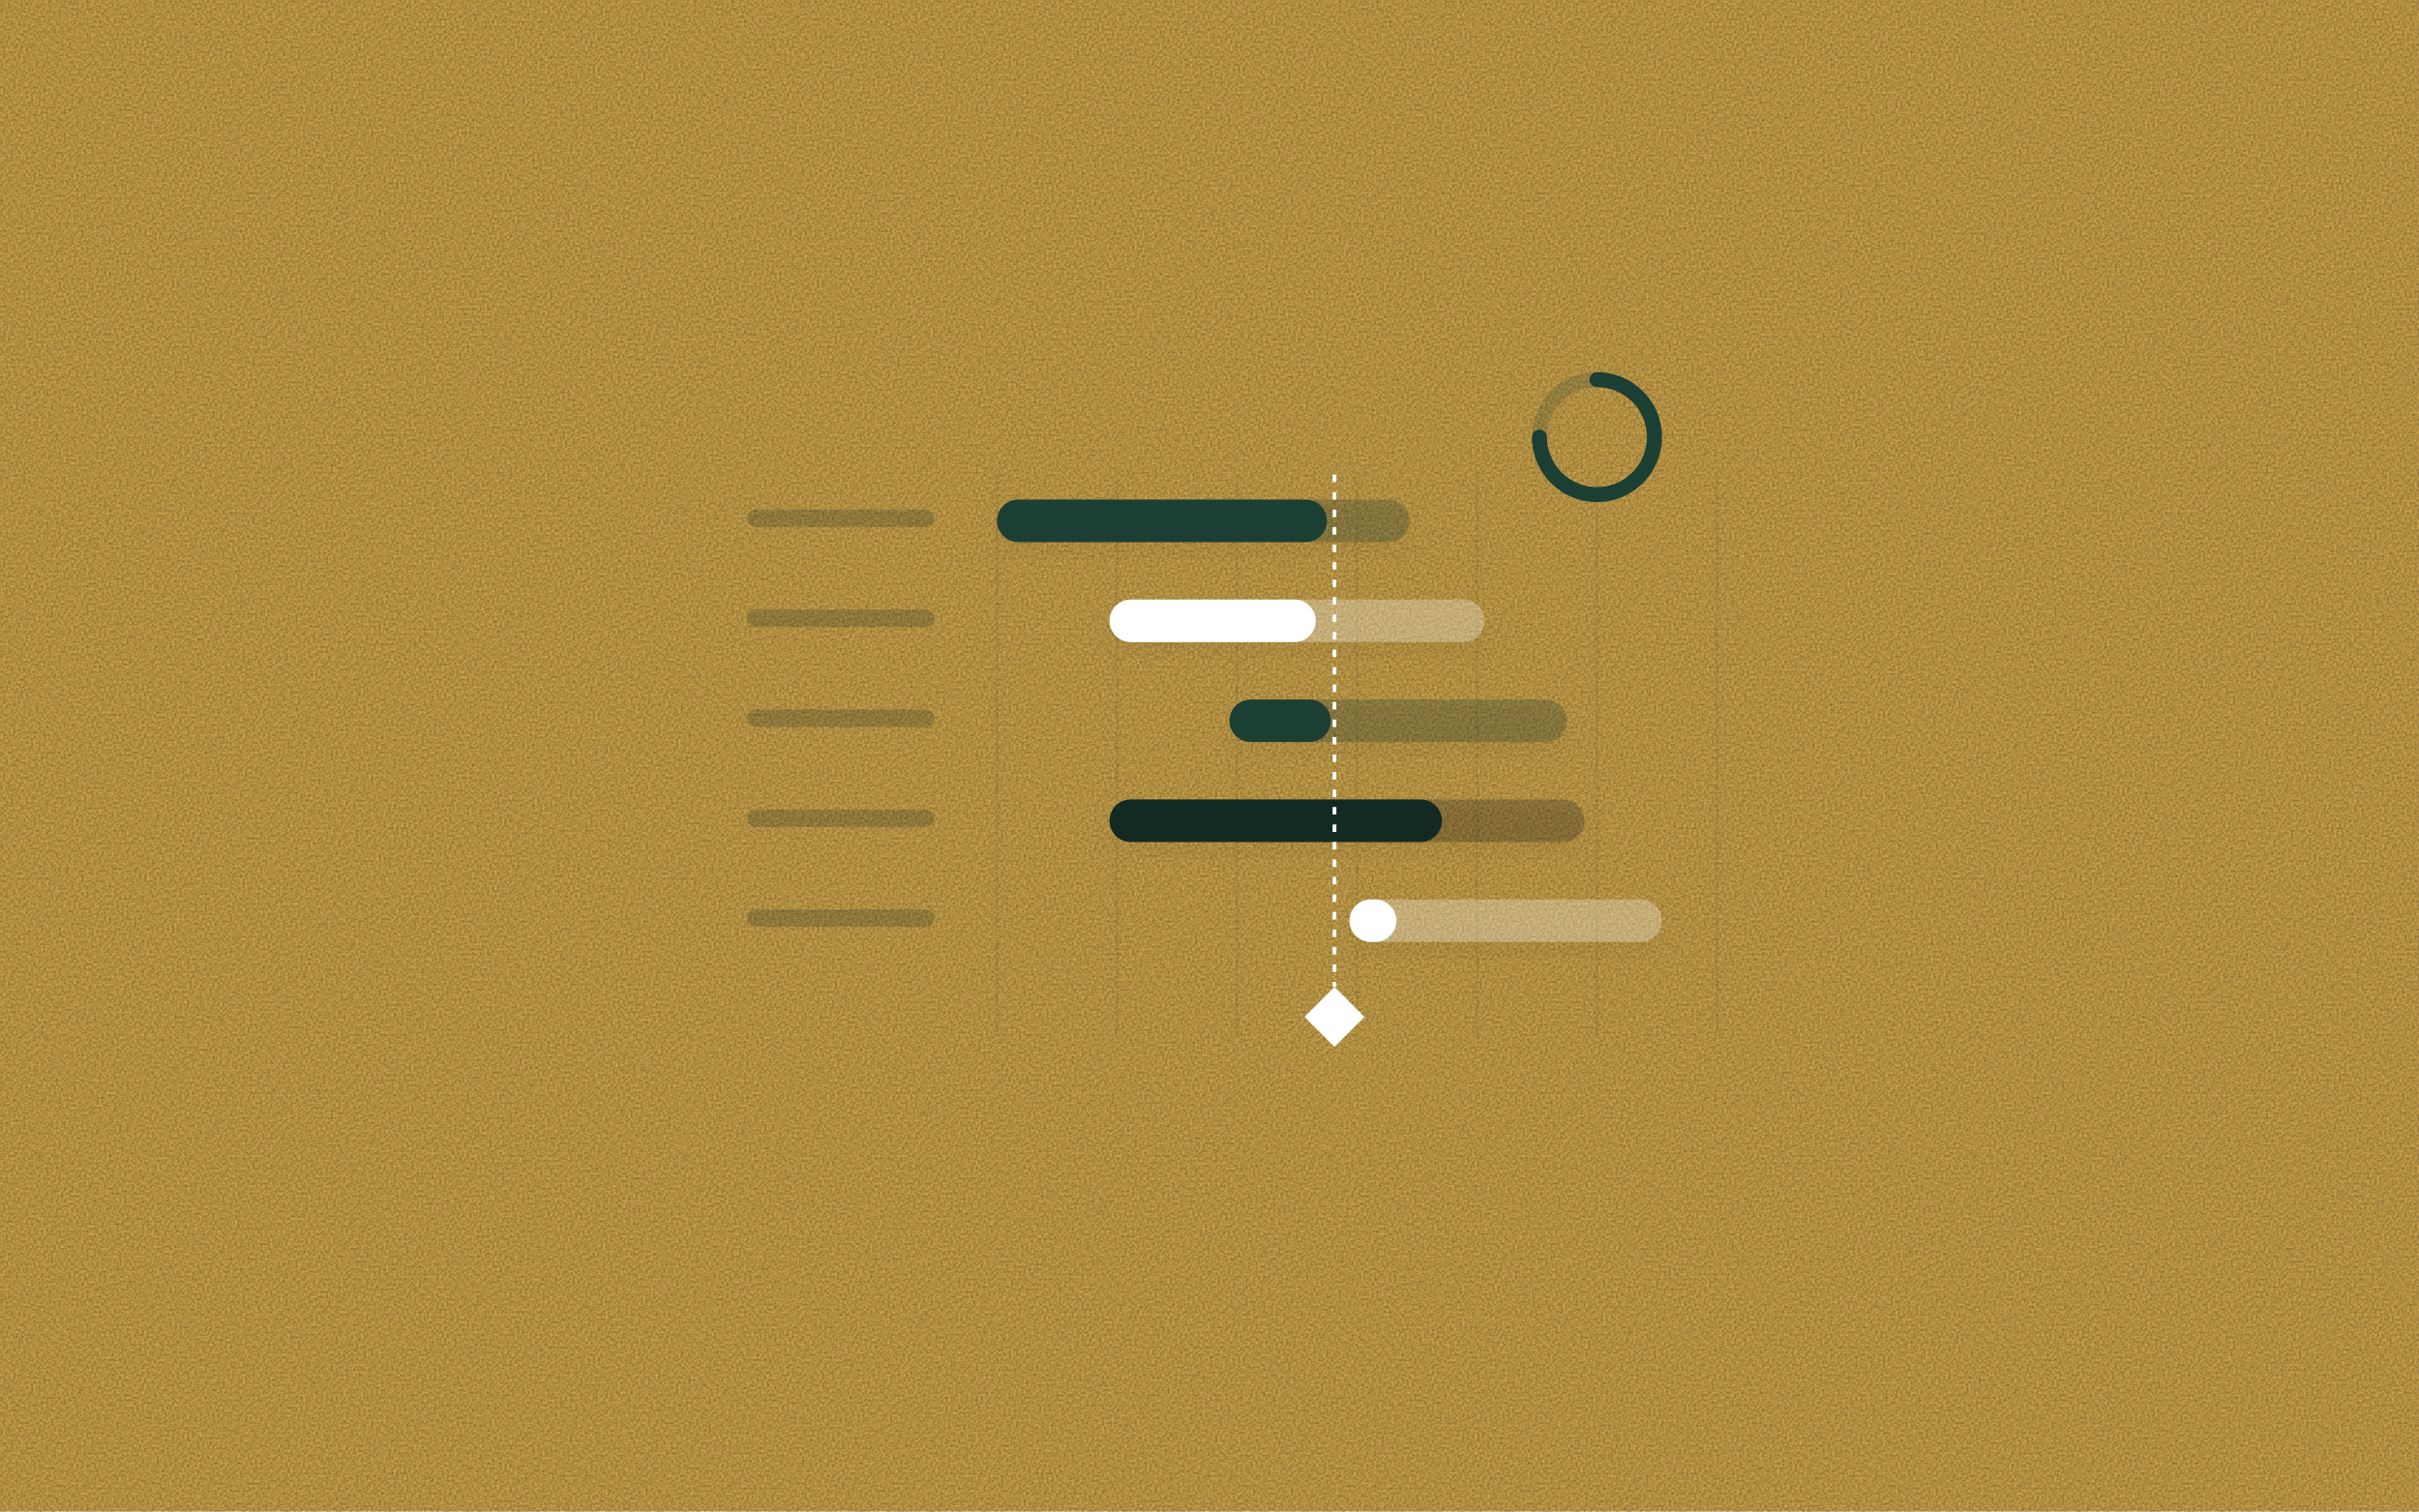
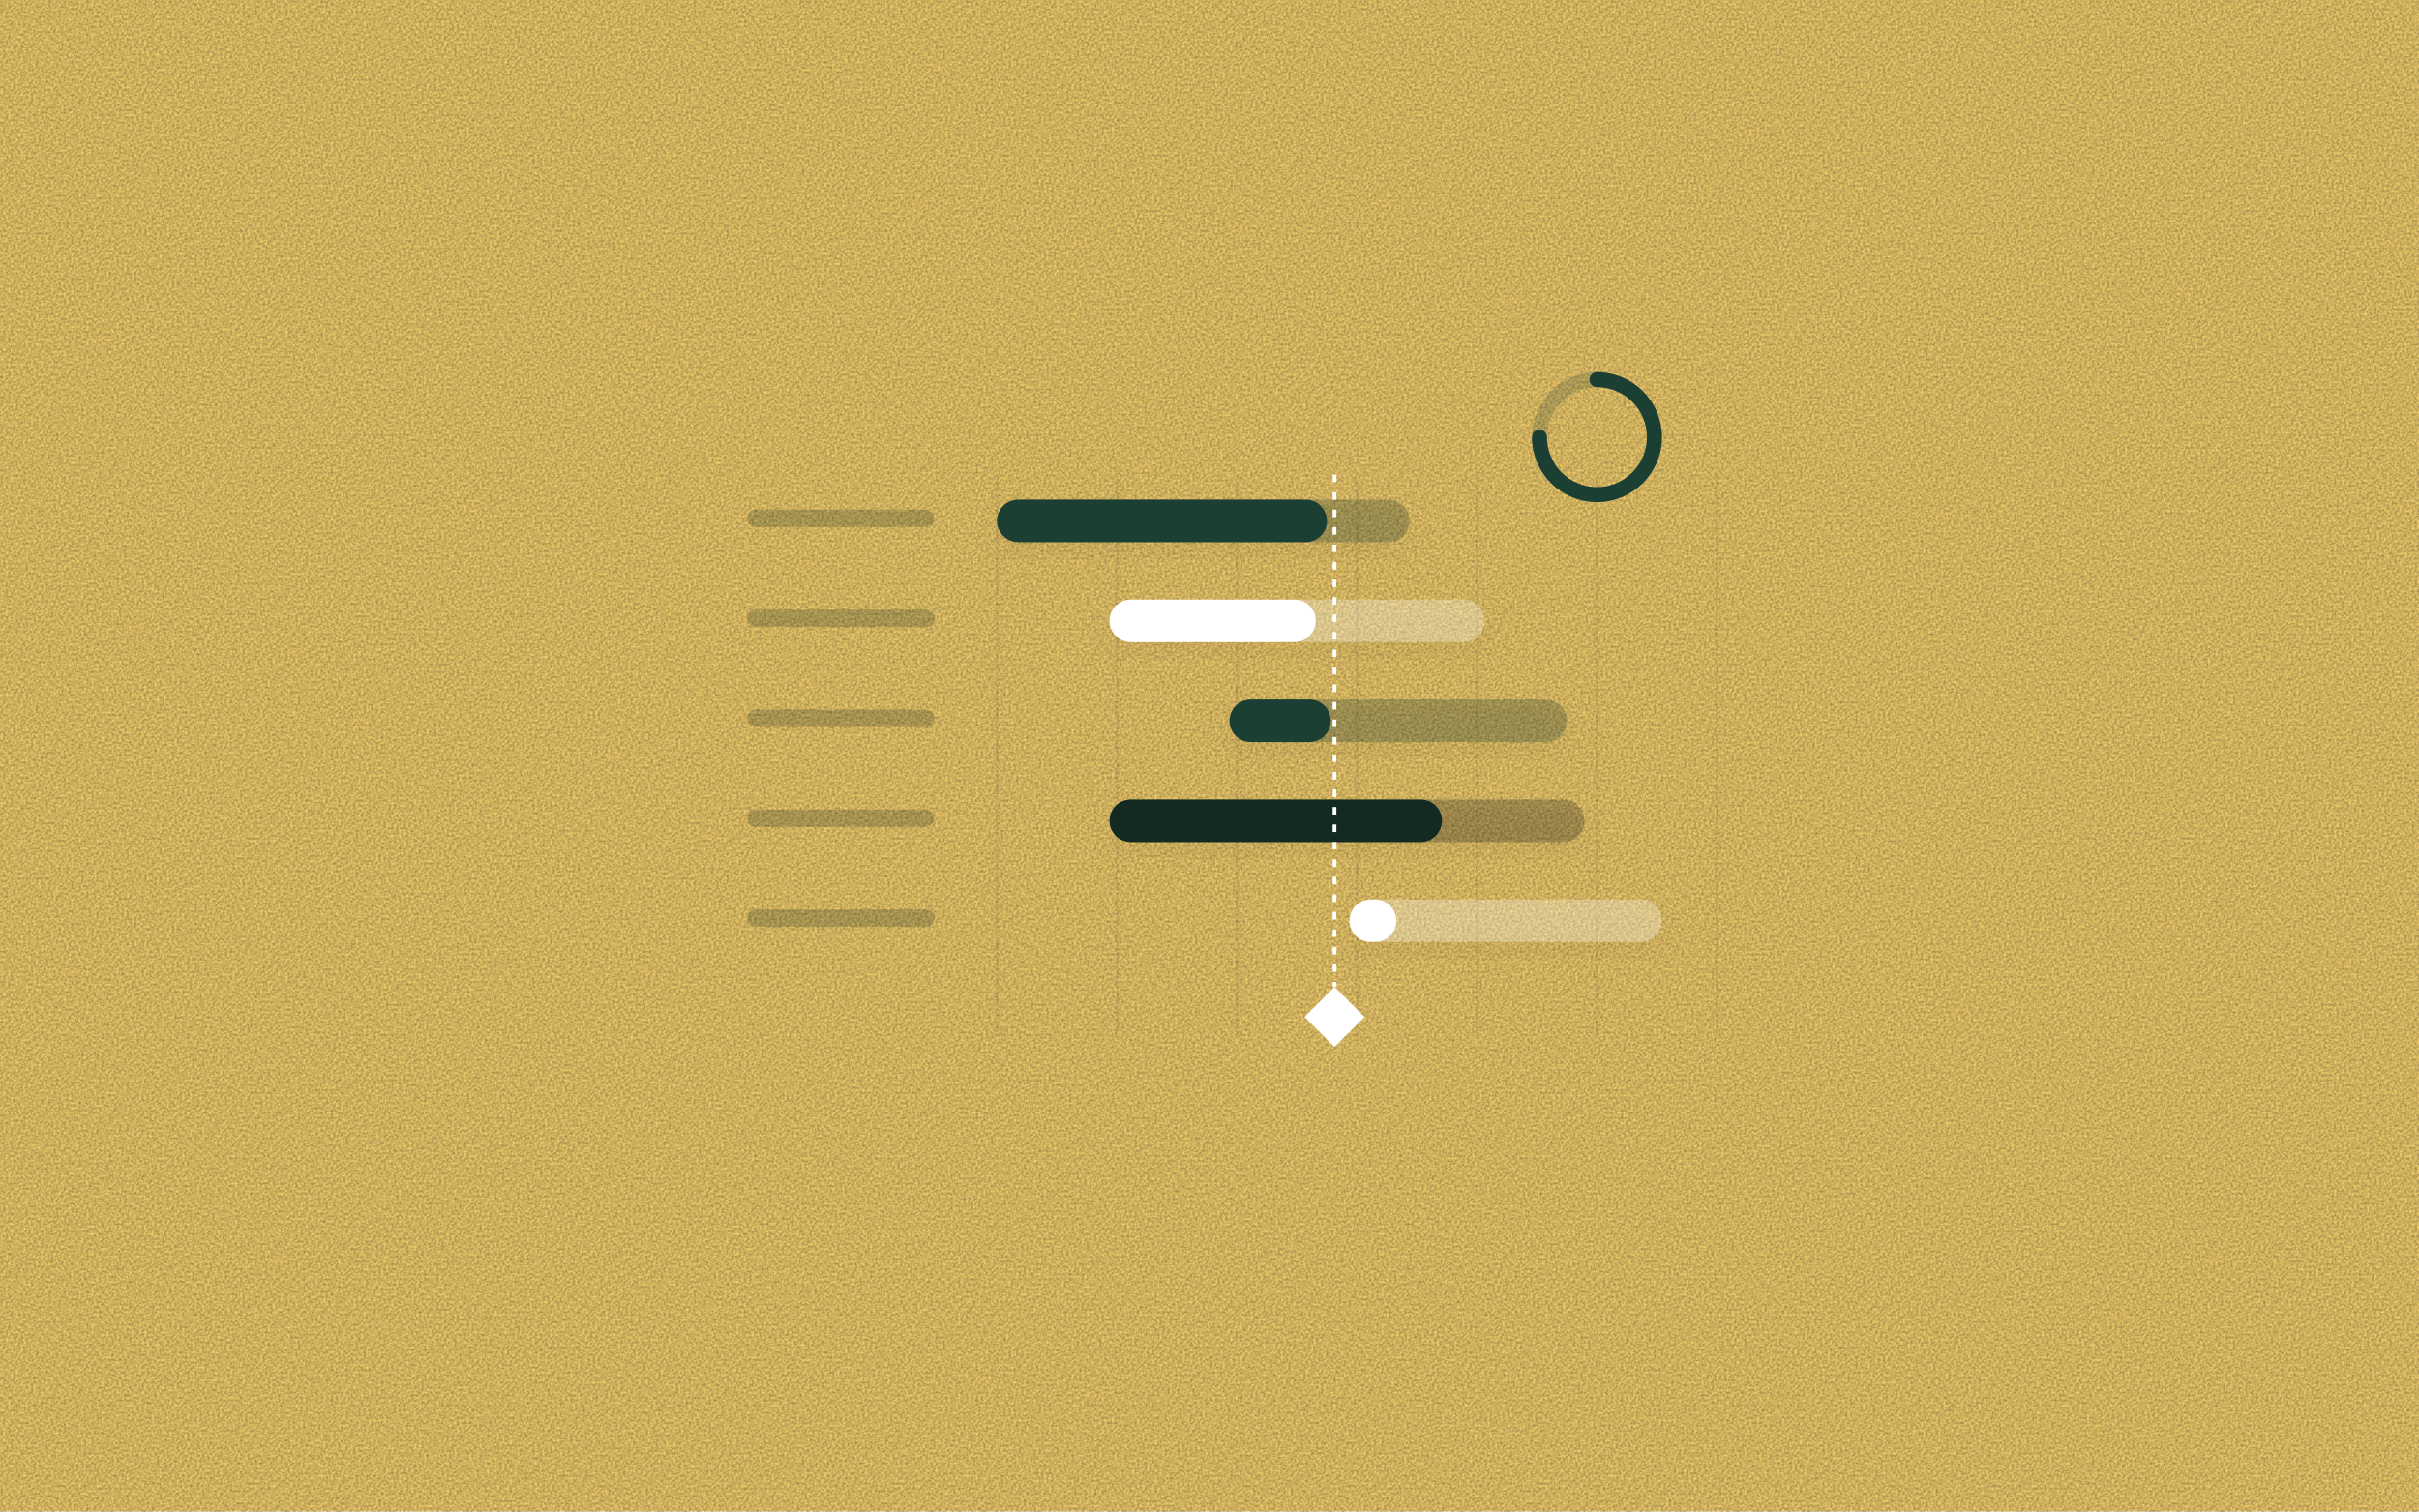
<svg xmlns="http://www.w3.org/2000/svg" viewBox="0 0 1200 750" width="1200" height="750">
  <defs>
    <linearGradient id="bg" x1="0.7" y1="0.1" x2="0.3" y2="0.9">
-       <stop offset="0" stop-color="#c9a24b" />
-       <stop offset="1" stop-color="#c9a24b" />
+       <stop offset="0" stop-color="#ecc96b" />
+       <stop offset="1" stop-color="#ecc96b" />
    </linearGradient>
    <filter id="sh" x="-20%" y="-20%" width="140%" height="160%">
      <feDropShadow dx="0" dy="12" stdDeviation="14" flood-color="#132a22" flood-opacity=".16" />
    </filter>
    <filter id="noise" x="0" y="0" width="100%" height="100%">
      <feTurbulence type="fractalNoise" baseFrequency=".8" numOctaves="2" stitchTiles="stitch" />
      <feColorMatrix values="0 0 0 0 0 0 0 0 0 0 0 0 0 0 0 .5 0 0 0 -.12" />
    </filter>
  </defs>
  <rect width="1200" height="750" fill="url(#bg)" />
  <rect width="1200" height="750" filter="url(#noise)" />
  <g transform="translate(600 375) scale(0.62) translate(-600 -375)">
    <line x1="430" y1="150" x2="430" y2="600" stroke="#132a22" stroke-opacity=".08" stroke-width="2" />
    <line x1="526" y1="150" x2="526" y2="600" stroke="#132a22" stroke-opacity=".08" stroke-width="2" />
    <line x1="622" y1="150" x2="622" y2="600" stroke="#132a22" stroke-opacity=".08" stroke-width="2" />
    <line x1="718" y1="150" x2="718" y2="600" stroke="#132a22" stroke-opacity=".08" stroke-width="2" />
    <line x1="814" y1="150" x2="814" y2="600" stroke="#132a22" stroke-opacity=".08" stroke-width="2" />
    <line x1="910" y1="150" x2="910" y2="600" stroke="#132a22" stroke-opacity=".08" stroke-width="2" />
    <line x1="1006" y1="150" x2="1006" y2="600" stroke="#132a22" stroke-opacity=".08" stroke-width="2" />
    <rect x="230" y="178" width="150" height="14" rx="7" fill="#132a22" fill-opacity=".22" />
    <g filter="url(#sh)">
      <rect x="430" y="170" width="330" height="34" rx="17" fill="#1c3f34" fill-opacity=".28" />
    </g>
    <rect x="430" y="170" width="264" height="34" rx="17" fill="#1c3f34" />
    <rect x="230" y="258" width="150" height="14" rx="7" fill="#132a22" fill-opacity=".22" />
    <g filter="url(#sh)">
      <rect x="520" y="250" width="300" height="34" rx="17" fill="#ffffff" fill-opacity=".28" />
    </g>
    <rect x="520" y="250" width="165" height="34" rx="17" fill="#ffffff" />
    <rect x="230" y="338" width="150" height="14" rx="7" fill="#132a22" fill-opacity=".22" />
    <g filter="url(#sh)">
      <rect x="616" y="330" width="270" height="34" rx="17" fill="#1c3f34" fill-opacity=".28" />
    </g>
    <rect x="616" y="330" width="81" height="34" rx="17" fill="#1c3f34" />
    <rect x="230" y="418" width="150" height="14" rx="7" fill="#132a22" fill-opacity=".22" />
    <g filter="url(#sh)">
      <rect x="520" y="410" width="380" height="34" rx="17" fill="#132a22" fill-opacity=".28" />
    </g>
    <rect x="520" y="410" width="266" height="34" rx="17" fill="#132a22" />
    <rect x="230" y="498" width="150" height="14" rx="7" fill="#132a22" fill-opacity=".22" />
    <g filter="url(#sh)">
      <rect x="712" y="490" width="250" height="34" rx="17" fill="#ffffff" fill-opacity=".28" />
    </g>
    <rect x="712" y="490" width="37.5" height="34" rx="17" fill="#ffffff" />
    <circle cx="910" cy="120" r="46" fill="none" stroke="#1c3f34" stroke-opacity=".2" stroke-width="12" />
    <path d="M910 74 A46 46 0 1 1 864 120" fill="none" stroke="#1c3f34" stroke-width="12" stroke-linecap="round" />
    <polygon points="700,560 724,584 700,608 676,584" fill="#ffffff" />
    <line x1="700" y1="150" x2="700" y2="560" stroke="#ffffff" stroke-width="3" stroke-dasharray="6 8" />
  </g>
</svg>
